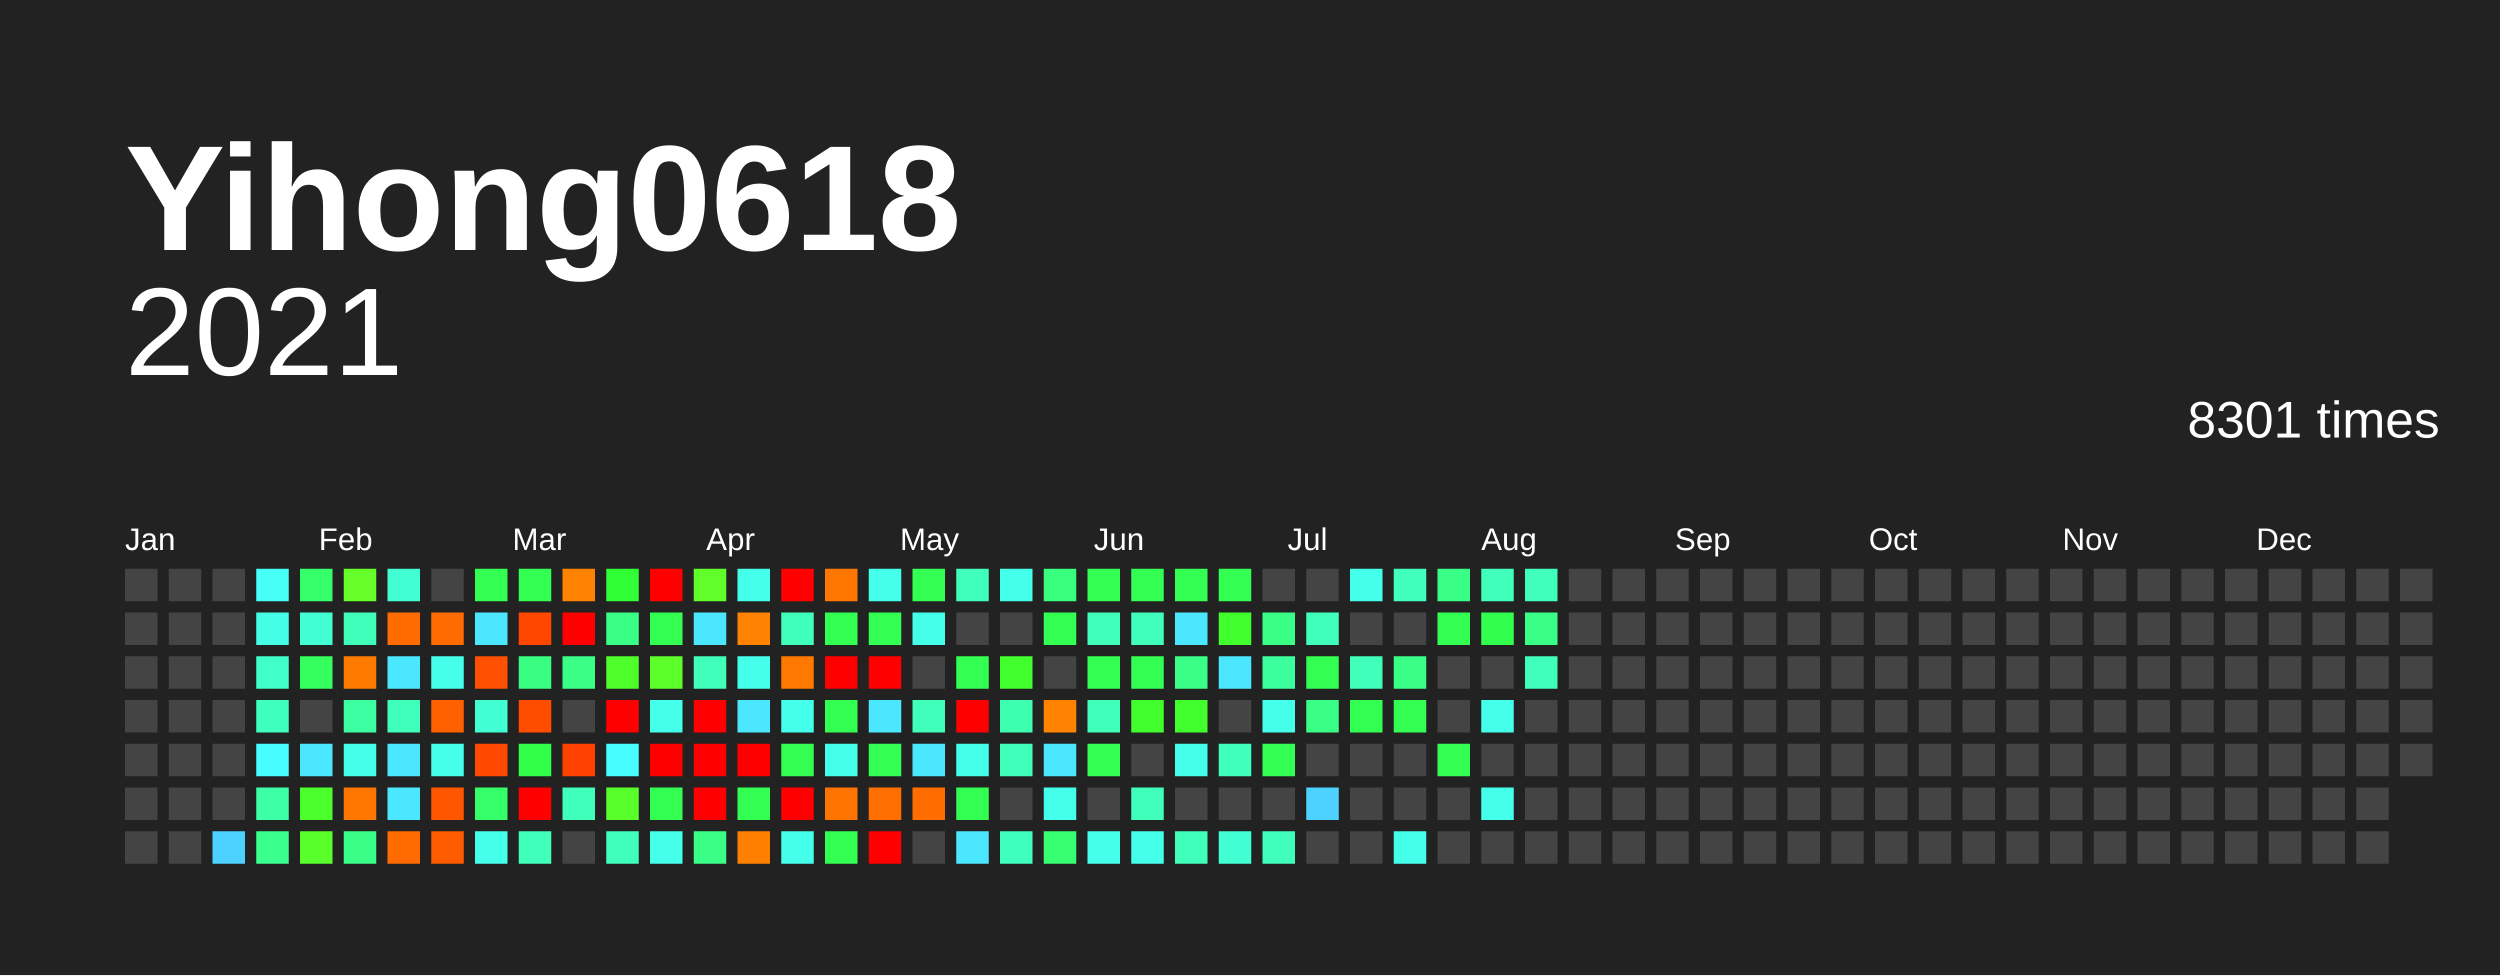
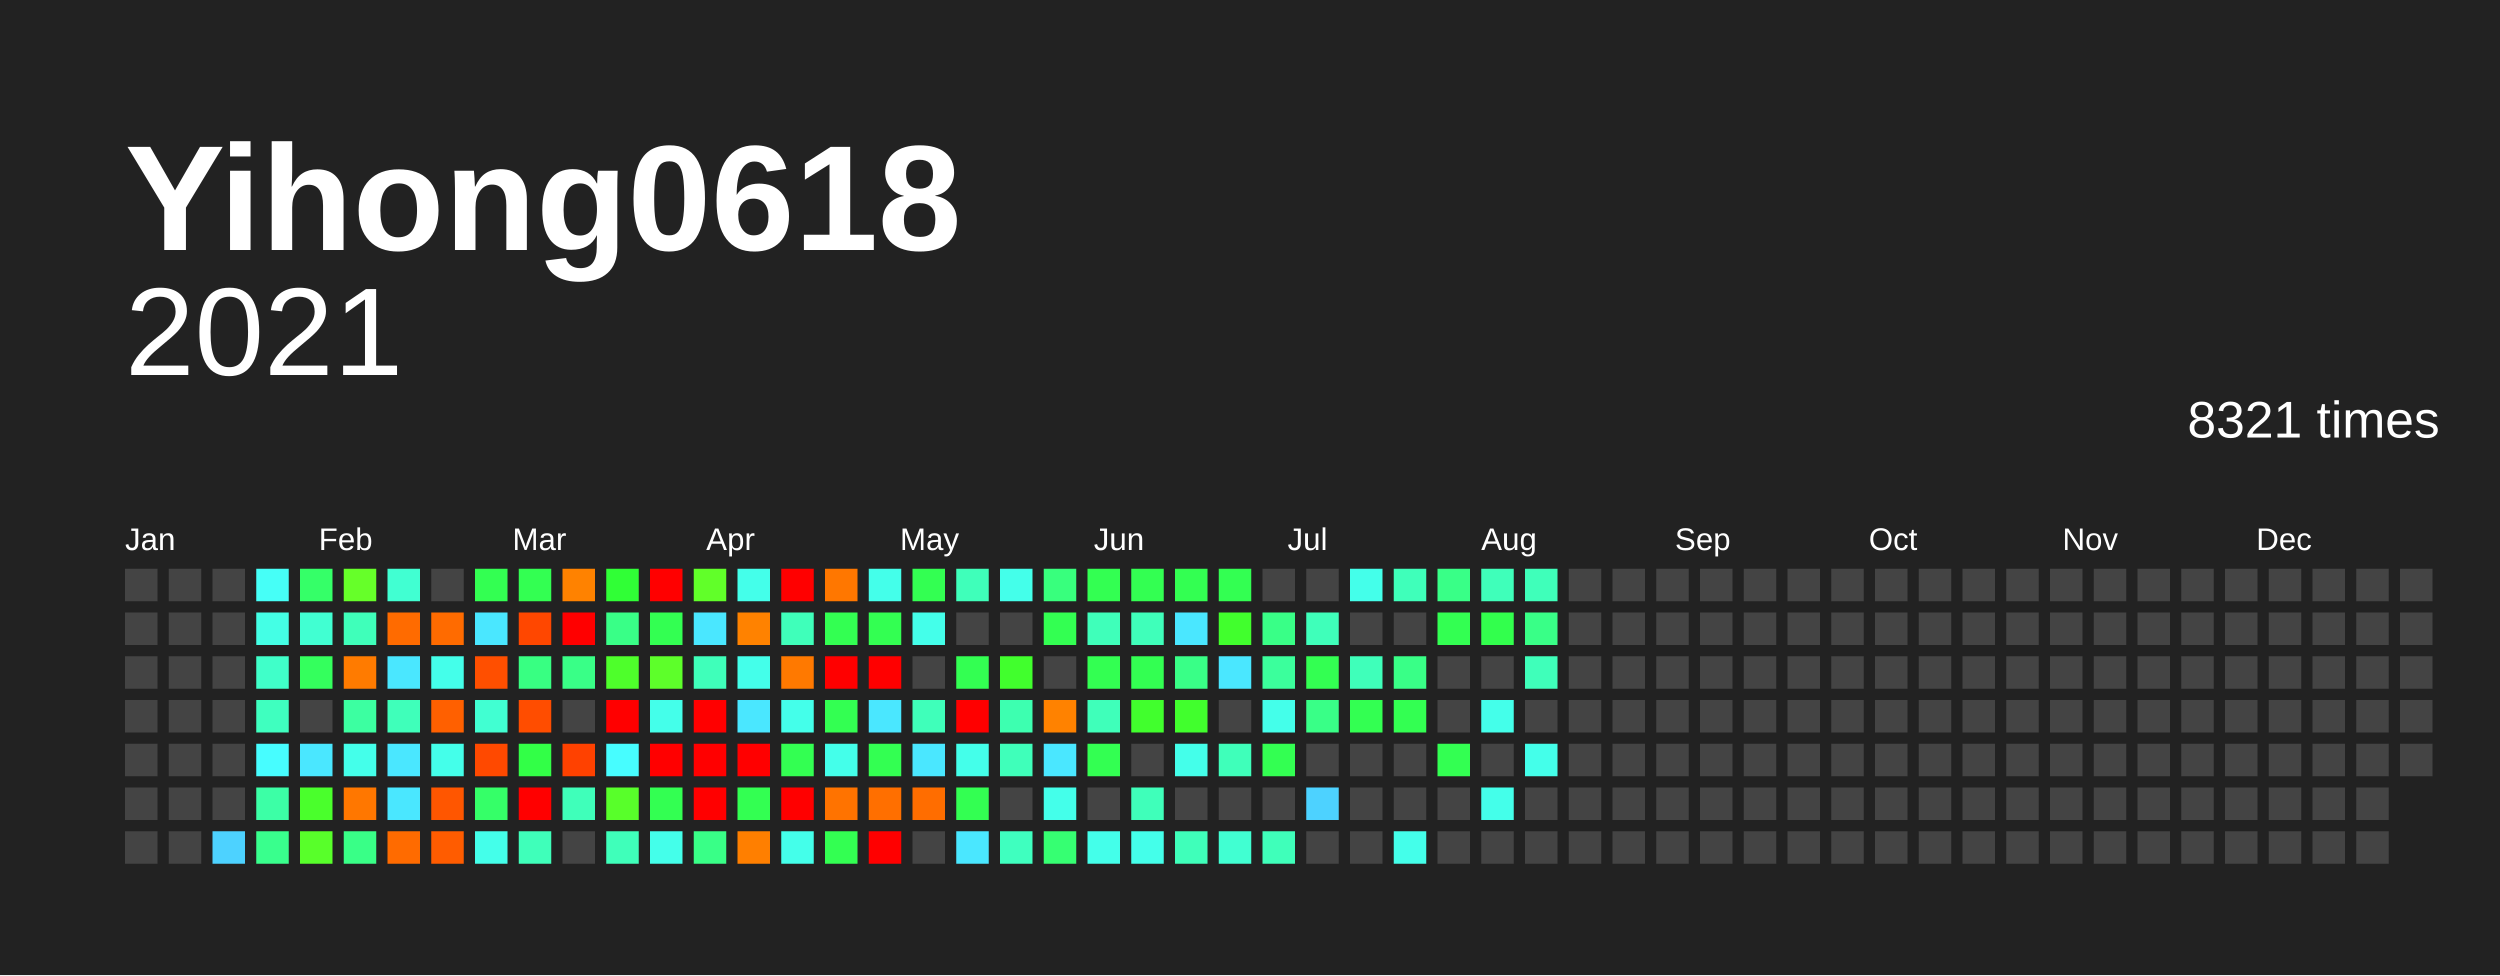
<svg xmlns="http://www.w3.org/2000/svg" baseProfile="full" height="78mm" version="1.1" viewBox="0,0,200,78" width="200mm">
  <defs />
  <rect fill="#222222" height="78" width="200" x="0" y="0" />
  <text fill="#FFFFFF" style="font-size:12px; font-family:Arial; font-weight:bold;" x="10" y="20">Yihong0618</text>
  <text alignment-baseline="hanging" fill="#FFFFFF" style="font-size:10.0px; font-family:Arial;" x="10" y="30">2021</text>
-   <text alignment-baseline="hanging" fill="#FFFFFF" style="font-size:4.125px; font-family:Arial;" x="175" y="35">8301 times</text>
+   <text alignment-baseline="hanging" fill="#FFFFFF" style="font-size:4.125px; font-family:Arial;" x="175" y="35">8321 times</text>
  <text fill="#FFFFFF" style="font-size:2.5px; font-family:Arial" x="10.0" y="44">Jan</text>
  <text fill="#FFFFFF" style="font-size:2.5px; font-family:Arial" x="25.5" y="44">Feb</text>
  <text fill="#FFFFFF" style="font-size:2.5px; font-family:Arial" x="41.0" y="44">Mar</text>
  <text fill="#FFFFFF" style="font-size:2.5px; font-family:Arial" x="56.5" y="44">Apr</text>
  <text fill="#FFFFFF" style="font-size:2.5px; font-family:Arial" x="72.0" y="44">May</text>
  <text fill="#FFFFFF" style="font-size:2.5px; font-family:Arial" x="87.5" y="44">Jun</text>
  <text fill="#FFFFFF" style="font-size:2.5px; font-family:Arial" x="103.0" y="44">Jul</text>
  <text fill="#FFFFFF" style="font-size:2.5px; font-family:Arial" x="118.5" y="44">Aug</text>
  <text fill="#FFFFFF" style="font-size:2.5px; font-family:Arial" x="134.0" y="44">Sep</text>
  <text fill="#FFFFFF" style="font-size:2.5px; font-family:Arial" x="149.5" y="44">Oct</text>
  <text fill="#FFFFFF" style="font-size:2.5px; font-family:Arial" x="165.0" y="44">Nov</text>
  <text fill="#FFFFFF" style="font-size:2.5px; font-family:Arial" x="180.5" y="44">Dec</text>
  <rect fill="#444444" height="2.6" width="2.6" x="10.0" y="45.5" />
  <rect fill="#444444" height="2.6" width="2.6" x="10.0" y="49.0" />
  <rect fill="#444444" height="2.6" width="2.6" x="10.0" y="52.5" />
  <rect fill="#444444" height="2.6" width="2.6" x="10.0" y="56.0" />
  <rect fill="#444444" height="2.6" width="2.6" x="10.0" y="59.5" />
  <rect fill="#444444" height="2.6" width="2.6" x="10.0" y="63.0" />
  <rect fill="#444444" height="2.6" width="2.6" x="10.0" y="66.5" />
  <rect fill="#444444" height="2.6" width="2.6" x="13.5" y="45.5" />
  <rect fill="#444444" height="2.6" width="2.6" x="13.5" y="49.0" />
  <rect fill="#444444" height="2.6" width="2.6" x="13.5" y="52.5" />
  <rect fill="#444444" height="2.6" width="2.6" x="13.5" y="56.0" />
  <rect fill="#444444" height="2.6" width="2.6" x="13.5" y="59.5" />
  <rect fill="#444444" height="2.6" width="2.6" x="13.5" y="63.0" />
  <rect fill="#444444" height="2.6" width="2.6" x="13.5" y="66.5" />
  <rect fill="#444444" height="2.6" width="2.6" x="17.0" y="45.5" />
  <rect fill="#444444" height="2.6" width="2.6" x="17.0" y="49.0" />
  <rect fill="#444444" height="2.6" width="2.6" x="17.0" y="52.5" />
  <rect fill="#444444" height="2.6" width="2.6" x="17.0" y="56.0" />
  <rect fill="#444444" height="2.6" width="2.6" x="17.0" y="59.5" />
  <rect fill="#444444" height="2.6" width="2.6" x="17.0" y="63.0" />
  <rect fill="#4dd2ff" height="2.6" width="2.6" x="17.0" y="66.5" />
  <rect fill="#46fff7" height="2.6" width="2.6" x="20.5" y="45.5" />
  <rect fill="#44ffe5" height="2.6" width="2.6" x="20.5" y="49.0" />
  <rect fill="#40ffc9" height="2.6" width="2.6" x="20.5" y="52.5" />
  <rect fill="#3fffbf" height="2.6" width="2.6" x="20.5" y="56.0" />
  <rect fill="#47fdff" height="2.6" width="2.6" x="20.5" y="59.5" />
  <rect fill="#3cffa6" height="2.6" width="2.6" x="20.5" y="63.0" />
  <rect fill="#39ff8d" height="2.6" width="2.6" x="20.5" y="66.5" />
  <rect fill="#35ff68" height="2.6" width="2.6" x="24.0" y="45.5" />
  <rect fill="#41ffd2" height="2.6" width="2.6" x="24.0" y="49.0" />
  <rect fill="#34ff5d" height="2.6" width="2.6" x="24.0" y="52.5" />
  <rect fill="#444444" height="2.6" width="2.6" x="24.0" y="56.0" />
  <rect fill="#4ae7ff" height="2.6" width="2.6" x="24.0" y="59.5" />
  <rect fill="#4aff2c" height="2.6" width="2.6" x="24.0" y="63.0" />
  <rect fill="#58ff2a" height="2.6" width="2.6" x="24.0" y="66.5" />
  <rect fill="#66ff29" height="2.6" width="2.6" x="27.5" y="45.5" />
  <rect fill="#3fffba" height="2.6" width="2.6" x="27.5" y="49.0" />
  <rect fill="#ff7b00" height="2.6" width="2.6" x="27.5" y="52.5" />
  <rect fill="#3cffa1" height="2.6" width="2.6" x="27.5" y="56.0" />
  <rect fill="#44ffea" height="2.6" width="2.6" x="27.5" y="59.5" />
  <rect fill="#ff7700" height="2.6" width="2.6" x="27.5" y="63.0" />
  <rect fill="#39ff87" height="2.6" width="2.6" x="27.5" y="66.5" />
  <rect fill="#41ffd2" height="2.6" width="2.6" x="31.0" y="45.5" />
  <rect fill="#ff6b00" height="2.6" width="2.6" x="31.0" y="49.0" />
  <rect fill="#4ae7ff" height="2.6" width="2.6" x="31.0" y="52.5" />
  <rect fill="#3fffba" height="2.6" width="2.6" x="31.0" y="56.0" />
  <rect fill="#4ae7ff" height="2.6" width="2.6" x="31.0" y="59.5" />
  <rect fill="#4ae7ff" height="2.6" width="2.6" x="31.0" y="63.0" />
  <rect fill="#ff6b00" height="2.6" width="2.6" x="31.0" y="66.5" />
  <rect fill="#444444" height="2.6" width="2.6" x="34.5" y="45.5" />
  <rect fill="#ff6b00" height="2.6" width="2.6" x="34.5" y="49.0" />
  <rect fill="#44ffea" height="2.6" width="2.6" x="34.5" y="52.5" />
  <rect fill="#ff6000" height="2.6" width="2.6" x="34.5" y="56.0" />
  <rect fill="#44ffea" height="2.6" width="2.6" x="34.5" y="59.5" />
  <rect fill="#ff5600" height="2.6" width="2.6" x="34.5" y="63.0" />
  <rect fill="#ff5c00" height="2.6" width="2.6" x="34.5" y="66.5" />
  <rect fill="#33ff52" height="2.6" width="2.6" x="38.0" y="45.5" />
  <rect fill="#4ae7ff" height="2.6" width="2.6" x="38.0" y="49.0" />
  <rect fill="#ff4f00" height="2.6" width="2.6" x="38.0" y="52.5" />
  <rect fill="#41ffd2" height="2.6" width="2.6" x="38.0" y="56.0" />
  <rect fill="#ff4900" height="2.6" width="2.6" x="38.0" y="59.5" />
  <rect fill="#35ff68" height="2.6" width="2.6" x="38.0" y="63.0" />
  <rect fill="#44ffea" height="2.6" width="2.6" x="38.0" y="66.5" />
  <rect fill="#33ff52" height="2.6" width="2.6" x="41.5" y="45.5" />
  <rect fill="#ff4700" height="2.6" width="2.6" x="41.5" y="49.0" />
  <rect fill="#38ff82" height="2.6" width="2.6" x="41.5" y="52.5" />
  <rect fill="#ff4d00" height="2.6" width="2.6" x="41.5" y="56.0" />
  <rect fill="#32ff47" height="2.6" width="2.6" x="41.5" y="59.5" />
  <rect fill="red" height="2.6" width="2.6" x="41.5" y="63.0" />
  <rect fill="#3fffba" height="2.6" width="2.6" x="41.5" y="66.5" />
  <rect fill="#ff8200" height="2.6" width="2.6" x="45.0" y="45.5" />
  <rect fill="red" height="2.6" width="2.6" x="45.0" y="49.0" />
  <rect fill="#39ff87" height="2.6" width="2.6" x="45.0" y="52.5" />
  <rect fill="#444444" height="2.6" width="2.6" x="45.0" y="56.0" />
  <rect fill="#ff4100" height="2.6" width="2.6" x="45.0" y="59.5" />
  <rect fill="#3fffba" height="2.6" width="2.6" x="45.0" y="63.0" />
  <rect fill="#444444" height="2.6" width="2.6" x="45.0" y="66.5" />
  <rect fill="#30ff36" height="2.6" width="2.6" x="48.5" y="45.5" />
  <rect fill="#39ff87" height="2.6" width="2.6" x="48.5" y="49.0" />
  <rect fill="#4eff2b" height="2.6" width="2.6" x="48.5" y="52.5" />
  <rect fill="red" height="2.6" width="2.6" x="48.5" y="56.0" />
  <rect fill="#47fdff" height="2.6" width="2.6" x="48.5" y="59.5" />
  <rect fill="#58ff2a" height="2.6" width="2.6" x="48.5" y="63.0" />
  <rect fill="#3fffba" height="2.6" width="2.6" x="48.5" y="66.5" />
  <rect fill="red" height="2.6" width="2.6" x="52.0" y="45.5" />
  <rect fill="#33ff52" height="2.6" width="2.6" x="52.0" y="49.0" />
  <rect fill="#5dff2a" height="2.6" width="2.6" x="52.0" y="52.5" />
  <rect fill="#44ffea" height="2.6" width="2.6" x="52.0" y="56.0" />
  <rect fill="red" height="2.6" width="2.6" x="52.0" y="59.5" />
  <rect fill="#33ff52" height="2.6" width="2.6" x="52.0" y="63.0" />
  <rect fill="#44ffea" height="2.6" width="2.6" x="52.0" y="66.5" />
  <rect fill="#61ff29" height="2.6" width="2.6" x="55.5" y="45.5" />
  <rect fill="#4ae7ff" height="2.6" width="2.6" x="55.5" y="49.0" />
  <rect fill="#3fffba" height="2.6" width="2.6" x="55.5" y="52.5" />
  <rect fill="red" height="2.6" width="2.6" x="55.5" y="56.0" />
  <rect fill="red" height="2.6" width="2.6" x="55.5" y="59.5" />
  <rect fill="red" height="2.6" width="2.6" x="55.5" y="63.0" />
  <rect fill="#39ff87" height="2.6" width="2.6" x="55.5" y="66.5" />
  <rect fill="#44ffea" height="2.6" width="2.6" x="59.0" y="45.5" />
  <rect fill="#ff8200" height="2.6" width="2.6" x="59.0" y="49.0" />
  <rect fill="#44ffea" height="2.6" width="2.6" x="59.0" y="52.5" />
  <rect fill="#4ae7ff" height="2.6" width="2.6" x="59.0" y="56.0" />
  <rect fill="red" height="2.6" width="2.6" x="59.0" y="59.5" />
  <rect fill="#33ff52" height="2.6" width="2.6" x="59.0" y="63.0" />
  <rect fill="#ff7f00" height="2.6" width="2.6" x="59.0" y="66.5" />
  <rect fill="red" height="2.6" width="2.6" x="62.5" y="45.5" />
  <rect fill="#3fffba" height="2.6" width="2.6" x="62.5" y="49.0" />
  <rect fill="#ff7900" height="2.6" width="2.6" x="62.5" y="52.5" />
  <rect fill="#44ffea" height="2.6" width="2.6" x="62.5" y="56.0" />
  <rect fill="#33ff52" height="2.6" width="2.6" x="62.5" y="59.5" />
  <rect fill="red" height="2.6" width="2.6" x="62.5" y="63.0" />
  <rect fill="#44ffea" height="2.6" width="2.6" x="62.5" y="66.5" />
  <rect fill="#ff7700" height="2.6" width="2.6" x="66.0" y="45.5" />
  <rect fill="#33ff52" height="2.6" width="2.6" x="66.0" y="49.0" />
  <rect fill="red" height="2.6" width="2.6" x="66.0" y="52.5" />
  <rect fill="#33ff52" height="2.6" width="2.6" x="66.0" y="56.0" />
  <rect fill="#44ffea" height="2.6" width="2.6" x="66.0" y="59.5" />
  <rect fill="#ff7300" height="2.6" width="2.6" x="66.0" y="63.0" />
  <rect fill="#33ff52" height="2.6" width="2.6" x="66.0" y="66.5" />
  <rect fill="#44ffea" height="2.6" width="2.6" x="69.5" y="45.5" />
  <rect fill="#33ff52" height="2.6" width="2.6" x="69.5" y="49.0" />
  <rect fill="red" height="2.6" width="2.6" x="69.5" y="52.5" />
  <rect fill="#4ae7ff" height="2.6" width="2.6" x="69.5" y="56.0" />
  <rect fill="#33ff52" height="2.6" width="2.6" x="69.5" y="59.5" />
  <rect fill="#ff6f00" height="2.6" width="2.6" x="69.5" y="63.0" />
  <rect fill="red" height="2.6" width="2.6" x="69.5" y="66.5" />
  <rect fill="#33ff52" height="2.6" width="2.6" x="73.0" y="45.5" />
  <rect fill="#44ffea" height="2.6" width="2.6" x="73.0" y="49.0" />
  <rect fill="#444444" height="2.6" width="2.6" x="73.0" y="52.5" />
  <rect fill="#3fffba" height="2.6" width="2.6" x="73.0" y="56.0" />
  <rect fill="#4ae7ff" height="2.6" width="2.6" x="73.0" y="59.5" />
  <rect fill="#ff6d00" height="2.6" width="2.6" x="73.0" y="63.0" />
  <rect fill="#444444" height="2.6" width="2.6" x="73.0" y="66.5" />
  <rect fill="#3fffba" height="2.6" width="2.6" x="76.5" y="45.5" />
  <rect fill="#444444" height="2.6" width="2.6" x="76.5" y="49.0" />
  <rect fill="#33ff52" height="2.6" width="2.6" x="76.5" y="52.5" />
  <rect fill="red" height="2.6" width="2.6" x="76.5" y="56.0" />
  <rect fill="#44ffea" height="2.6" width="2.6" x="76.5" y="59.5" />
  <rect fill="#33ff52" height="2.6" width="2.6" x="76.5" y="63.0" />
  <rect fill="#4ae7ff" height="2.6" width="2.6" x="76.5" y="66.5" />
  <rect fill="#44ffea" height="2.6" width="2.6" x="80.0" y="45.5" />
  <rect fill="#444444" height="2.6" width="2.6" x="80.0" y="49.0" />
  <rect fill="#41ff2d" height="2.6" width="2.6" x="80.0" y="52.5" />
  <rect fill="#3dffb0" height="2.6" width="2.6" x="80.0" y="56.0" />
  <rect fill="#3fffba" height="2.6" width="2.6" x="80.0" y="59.5" />
  <rect fill="#444444" height="2.6" width="2.6" x="80.0" y="63.0" />
  <rect fill="#3fffbf" height="2.6" width="2.6" x="80.0" y="66.5" />
  <rect fill="#38ff7d" height="2.6" width="2.6" x="83.5" y="45.5" />
  <rect fill="#33ff52" height="2.6" width="2.6" x="83.5" y="49.0" />
  <rect fill="#444444" height="2.6" width="2.6" x="83.5" y="52.5" />
  <rect fill="#ff8200" height="2.6" width="2.6" x="83.5" y="56.0" />
  <rect fill="#4ae7ff" height="2.6" width="2.6" x="83.5" y="59.5" />
  <rect fill="#44ffea" height="2.6" width="2.6" x="83.5" y="63.0" />
  <rect fill="#36ff72" height="2.6" width="2.6" x="83.5" y="66.5" />
  <rect fill="#33ff52" height="2.6" width="2.6" x="87.0" y="45.5" />
  <rect fill="#3fffba" height="2.6" width="2.6" x="87.0" y="49.0" />
  <rect fill="#33ff52" height="2.6" width="2.6" x="87.0" y="52.5" />
  <rect fill="#3fffba" height="2.6" width="2.6" x="87.0" y="56.0" />
  <rect fill="#33ff52" height="2.6" width="2.6" x="87.0" y="59.5" />
  <rect fill="#444444" height="2.6" width="2.6" x="87.0" y="63.0" />
  <rect fill="#44ffea" height="2.6" width="2.6" x="87.0" y="66.5" />
  <rect fill="#33ff52" height="2.6" width="2.6" x="90.5" y="45.5" />
  <rect fill="#3fffba" height="2.6" width="2.6" x="90.5" y="49.0" />
  <rect fill="#33ff52" height="2.6" width="2.6" x="90.5" y="52.5" />
  <rect fill="#41ff2d" height="2.6" width="2.6" x="90.5" y="56.0" />
  <rect fill="#444444" height="2.6" width="2.6" x="90.5" y="59.5" />
  <rect fill="#3fffba" height="2.6" width="2.6" x="90.5" y="63.0" />
  <rect fill="#44ffea" height="2.6" width="2.6" x="90.5" y="66.5" />
  <rect fill="#33ff52" height="2.6" width="2.6" x="94.0" y="45.5" />
  <rect fill="#4ae7ff" height="2.6" width="2.6" x="94.0" y="49.0" />
  <rect fill="#39ff87" height="2.6" width="2.6" x="94.0" y="52.5" />
  <rect fill="#41ff2d" height="2.6" width="2.6" x="94.0" y="56.0" />
  <rect fill="#44ffea" height="2.6" width="2.6" x="94.0" y="59.5" />
  <rect fill="#444444" height="2.6" width="2.6" x="94.0" y="63.0" />
  <rect fill="#3fffba" height="2.6" width="2.6" x="94.0" y="66.5" />
  <rect fill="#33ff52" height="2.6" width="2.6" x="97.5" y="45.5" />
  <rect fill="#41ff2d" height="2.6" width="2.6" x="97.5" y="49.0" />
  <rect fill="#4ae7ff" height="2.6" width="2.6" x="97.5" y="52.5" />
  <rect fill="#444444" height="2.6" width="2.6" x="97.5" y="56.0" />
  <rect fill="#3fffba" height="2.6" width="2.6" x="97.5" y="59.5" />
  <rect fill="#444444" height="2.6" width="2.6" x="97.5" y="63.0" />
  <rect fill="#41ffd2" height="2.6" width="2.6" x="97.5" y="66.5" />
  <rect fill="#444444" height="2.6" width="2.6" x="101.0" y="45.5" />
  <rect fill="#39ff87" height="2.6" width="2.6" x="101.0" y="49.0" />
  <rect fill="#3bff9c" height="2.6" width="2.6" x="101.0" y="52.5" />
  <rect fill="#44ffea" height="2.6" width="2.6" x="101.0" y="56.0" />
  <rect fill="#33ff52" height="2.6" width="2.6" x="101.0" y="59.5" />
  <rect fill="#444444" height="2.6" width="2.6" x="101.0" y="63.0" />
  <rect fill="#3fffba" height="2.6" width="2.6" x="101.0" y="66.5" />
  <rect fill="#444444" height="2.6" width="2.6" x="104.5" y="45.5" />
  <rect fill="#3fffba" height="2.6" width="2.6" x="104.5" y="49.0" />
  <rect fill="#33ff52" height="2.6" width="2.6" x="104.5" y="52.5" />
  <rect fill="#39ff87" height="2.6" width="2.6" x="104.5" y="56.0" />
  <rect fill="#444444" height="2.6" width="2.6" x="104.5" y="59.5" />
  <rect fill="#4dd2ff" height="2.6" width="2.6" x="104.5" y="63.0" />
  <rect fill="#444444" height="2.6" width="2.6" x="104.5" y="66.5" />
  <rect fill="#44ffea" height="2.6" width="2.6" x="108.0" y="45.5" />
  <rect fill="#444444" height="2.6" width="2.6" x="108.0" y="49.0" />
  <rect fill="#3fffba" height="2.6" width="2.6" x="108.0" y="52.5" />
  <rect fill="#33ff52" height="2.6" width="2.6" x="108.0" y="56.0" />
  <rect fill="#444444" height="2.6" width="2.6" x="108.0" y="59.5" />
  <rect fill="#444444" height="2.6" width="2.6" x="108.0" y="63.0" />
  <rect fill="#444444" height="2.6" width="2.6" x="108.0" y="66.5" />
  <rect fill="#3fffba" height="2.6" width="2.6" x="111.5" y="45.5" />
  <rect fill="#444444" height="2.6" width="2.6" x="111.5" y="49.0" />
  <rect fill="#39ff87" height="2.6" width="2.6" x="111.5" y="52.5" />
  <rect fill="#33ff52" height="2.6" width="2.6" x="111.5" y="56.0" />
  <rect fill="#444444" height="2.6" width="2.6" x="111.5" y="59.5" />
  <rect fill="#444444" height="2.6" width="2.6" x="111.5" y="63.0" />
  <rect fill="#44ffea" height="2.6" width="2.6" x="111.5" y="66.5" />
  <rect fill="#39ff87" height="2.6" width="2.6" x="115.0" y="45.5" />
  <rect fill="#33ff52" height="2.6" width="2.6" x="115.0" y="49.0" />
  <rect fill="#444444" height="2.6" width="2.6" x="115.0" y="52.5" />
  <rect fill="#444444" height="2.6" width="2.6" x="115.0" y="56.0" />
  <rect fill="#33ff52" height="2.6" width="2.6" x="115.0" y="59.5" />
  <rect fill="#444444" height="2.6" width="2.6" x="115.0" y="63.0" />
  <rect fill="#444444" height="2.6" width="2.6" x="115.0" y="66.5" />
  <rect fill="#3fffba" height="2.6" width="2.6" x="118.5" y="45.5" />
  <rect fill="#32ff4d" height="2.6" width="2.6" x="118.5" y="49.0" />
  <rect fill="#444444" height="2.6" width="2.6" x="118.5" y="52.5" />
  <rect fill="#44ffea" height="2.6" width="2.6" x="118.5" y="56.0" />
  <rect fill="#444444" height="2.6" width="2.6" x="118.5" y="59.5" />
  <rect fill="#44ffea" height="2.6" width="2.6" x="118.5" y="63.0" />
  <rect fill="#444444" height="2.6" width="2.6" x="118.5" y="66.5" />
  <rect fill="#3fffba" height="2.6" width="2.6" x="122.0" y="45.5" />
  <rect fill="#39ff87" height="2.6" width="2.6" x="122.0" y="49.0" />
  <rect fill="#3fffba" height="2.6" width="2.6" x="122.0" y="52.5" />
  <rect fill="#444444" height="2.6" width="2.6" x="122.0" y="56.0" />
-   <rect fill="#444444" height="2.6" width="2.6" x="122.0" y="59.5" />
+   <rect fill="#44ffea" height="2.6" width="2.6" x="122.0" y="59.5" />
  <rect fill="#444444" height="2.6" width="2.6" x="122.0" y="63.0" />
  <rect fill="#444444" height="2.6" width="2.6" x="122.0" y="66.5" />
  <rect fill="#444444" height="2.6" width="2.6" x="125.5" y="45.5" />
  <rect fill="#444444" height="2.6" width="2.6" x="125.5" y="49.0" />
  <rect fill="#444444" height="2.6" width="2.6" x="125.5" y="52.5" />
  <rect fill="#444444" height="2.6" width="2.6" x="125.5" y="56.0" />
  <rect fill="#444444" height="2.6" width="2.6" x="125.5" y="59.5" />
  <rect fill="#444444" height="2.6" width="2.6" x="125.5" y="63.0" />
  <rect fill="#444444" height="2.6" width="2.6" x="125.5" y="66.5" />
  <rect fill="#444444" height="2.6" width="2.6" x="129.0" y="45.5" />
  <rect fill="#444444" height="2.6" width="2.6" x="129.0" y="49.0" />
  <rect fill="#444444" height="2.6" width="2.6" x="129.0" y="52.5" />
  <rect fill="#444444" height="2.6" width="2.6" x="129.0" y="56.0" />
  <rect fill="#444444" height="2.6" width="2.6" x="129.0" y="59.5" />
  <rect fill="#444444" height="2.6" width="2.6" x="129.0" y="63.0" />
  <rect fill="#444444" height="2.6" width="2.6" x="129.0" y="66.5" />
  <rect fill="#444444" height="2.6" width="2.6" x="132.5" y="45.5" />
  <rect fill="#444444" height="2.6" width="2.6" x="132.5" y="49.0" />
  <rect fill="#444444" height="2.6" width="2.6" x="132.5" y="52.5" />
  <rect fill="#444444" height="2.6" width="2.6" x="132.5" y="56.0" />
  <rect fill="#444444" height="2.6" width="2.6" x="132.5" y="59.5" />
  <rect fill="#444444" height="2.6" width="2.6" x="132.5" y="63.0" />
  <rect fill="#444444" height="2.6" width="2.6" x="132.5" y="66.5" />
  <rect fill="#444444" height="2.6" width="2.6" x="136.0" y="45.5" />
  <rect fill="#444444" height="2.6" width="2.6" x="136.0" y="49.0" />
  <rect fill="#444444" height="2.6" width="2.6" x="136.0" y="52.5" />
  <rect fill="#444444" height="2.6" width="2.6" x="136.0" y="56.0" />
  <rect fill="#444444" height="2.6" width="2.6" x="136.0" y="59.5" />
  <rect fill="#444444" height="2.6" width="2.6" x="136.0" y="63.0" />
  <rect fill="#444444" height="2.6" width="2.6" x="136.0" y="66.5" />
  <rect fill="#444444" height="2.6" width="2.6" x="139.5" y="45.5" />
  <rect fill="#444444" height="2.6" width="2.6" x="139.5" y="49.0" />
  <rect fill="#444444" height="2.6" width="2.6" x="139.5" y="52.5" />
  <rect fill="#444444" height="2.6" width="2.6" x="139.5" y="56.0" />
  <rect fill="#444444" height="2.6" width="2.6" x="139.5" y="59.5" />
  <rect fill="#444444" height="2.6" width="2.6" x="139.5" y="63.0" />
  <rect fill="#444444" height="2.6" width="2.6" x="139.5" y="66.5" />
  <rect fill="#444444" height="2.6" width="2.6" x="143.0" y="45.5" />
  <rect fill="#444444" height="2.6" width="2.6" x="143.0" y="49.0" />
  <rect fill="#444444" height="2.6" width="2.6" x="143.0" y="52.5" />
  <rect fill="#444444" height="2.6" width="2.6" x="143.0" y="56.0" />
  <rect fill="#444444" height="2.6" width="2.6" x="143.0" y="59.5" />
  <rect fill="#444444" height="2.6" width="2.6" x="143.0" y="63.0" />
  <rect fill="#444444" height="2.6" width="2.6" x="143.0" y="66.5" />
  <rect fill="#444444" height="2.6" width="2.6" x="146.5" y="45.5" />
  <rect fill="#444444" height="2.6" width="2.6" x="146.5" y="49.0" />
  <rect fill="#444444" height="2.6" width="2.6" x="146.5" y="52.5" />
  <rect fill="#444444" height="2.6" width="2.6" x="146.5" y="56.0" />
  <rect fill="#444444" height="2.6" width="2.6" x="146.5" y="59.5" />
  <rect fill="#444444" height="2.6" width="2.6" x="146.5" y="63.0" />
  <rect fill="#444444" height="2.6" width="2.6" x="146.5" y="66.5" />
  <rect fill="#444444" height="2.6" width="2.6" x="150.0" y="45.5" />
  <rect fill="#444444" height="2.6" width="2.6" x="150.0" y="49.0" />
  <rect fill="#444444" height="2.6" width="2.6" x="150.0" y="52.5" />
  <rect fill="#444444" height="2.6" width="2.6" x="150.0" y="56.0" />
  <rect fill="#444444" height="2.6" width="2.6" x="150.0" y="59.5" />
  <rect fill="#444444" height="2.6" width="2.6" x="150.0" y="63.0" />
  <rect fill="#444444" height="2.6" width="2.6" x="150.0" y="66.5" />
  <rect fill="#444444" height="2.6" width="2.6" x="153.5" y="45.5" />
  <rect fill="#444444" height="2.6" width="2.6" x="153.5" y="49.0" />
  <rect fill="#444444" height="2.6" width="2.6" x="153.5" y="52.5" />
  <rect fill="#444444" height="2.6" width="2.6" x="153.5" y="56.0" />
  <rect fill="#444444" height="2.6" width="2.6" x="153.5" y="59.5" />
  <rect fill="#444444" height="2.6" width="2.6" x="153.5" y="63.0" />
  <rect fill="#444444" height="2.6" width="2.6" x="153.5" y="66.5" />
  <rect fill="#444444" height="2.6" width="2.6" x="157.0" y="45.5" />
  <rect fill="#444444" height="2.6" width="2.6" x="157.0" y="49.0" />
  <rect fill="#444444" height="2.6" width="2.6" x="157.0" y="52.5" />
  <rect fill="#444444" height="2.6" width="2.6" x="157.0" y="56.0" />
  <rect fill="#444444" height="2.6" width="2.6" x="157.0" y="59.5" />
  <rect fill="#444444" height="2.6" width="2.6" x="157.0" y="63.0" />
  <rect fill="#444444" height="2.6" width="2.6" x="157.0" y="66.5" />
  <rect fill="#444444" height="2.6" width="2.6" x="160.5" y="45.5" />
  <rect fill="#444444" height="2.6" width="2.6" x="160.5" y="49.0" />
  <rect fill="#444444" height="2.6" width="2.6" x="160.5" y="52.5" />
  <rect fill="#444444" height="2.6" width="2.6" x="160.5" y="56.0" />
  <rect fill="#444444" height="2.6" width="2.6" x="160.5" y="59.5" />
  <rect fill="#444444" height="2.6" width="2.6" x="160.5" y="63.0" />
  <rect fill="#444444" height="2.6" width="2.6" x="160.5" y="66.5" />
  <rect fill="#444444" height="2.6" width="2.6" x="164.0" y="45.5" />
  <rect fill="#444444" height="2.6" width="2.6" x="164.0" y="49.0" />
  <rect fill="#444444" height="2.6" width="2.6" x="164.0" y="52.5" />
  <rect fill="#444444" height="2.6" width="2.6" x="164.0" y="56.0" />
  <rect fill="#444444" height="2.6" width="2.6" x="164.0" y="59.5" />
  <rect fill="#444444" height="2.6" width="2.6" x="164.0" y="63.0" />
  <rect fill="#444444" height="2.6" width="2.6" x="164.0" y="66.5" />
  <rect fill="#444444" height="2.6" width="2.6" x="167.5" y="45.5" />
  <rect fill="#444444" height="2.6" width="2.6" x="167.5" y="49.0" />
  <rect fill="#444444" height="2.6" width="2.6" x="167.5" y="52.5" />
  <rect fill="#444444" height="2.6" width="2.6" x="167.5" y="56.0" />
  <rect fill="#444444" height="2.6" width="2.6" x="167.5" y="59.5" />
  <rect fill="#444444" height="2.6" width="2.6" x="167.5" y="63.0" />
  <rect fill="#444444" height="2.6" width="2.6" x="167.5" y="66.5" />
  <rect fill="#444444" height="2.6" width="2.6" x="171.0" y="45.5" />
  <rect fill="#444444" height="2.6" width="2.6" x="171.0" y="49.0" />
  <rect fill="#444444" height="2.6" width="2.6" x="171.0" y="52.5" />
  <rect fill="#444444" height="2.6" width="2.6" x="171.0" y="56.0" />
  <rect fill="#444444" height="2.6" width="2.6" x="171.0" y="59.5" />
  <rect fill="#444444" height="2.6" width="2.6" x="171.0" y="63.0" />
  <rect fill="#444444" height="2.6" width="2.6" x="171.0" y="66.5" />
  <rect fill="#444444" height="2.6" width="2.6" x="174.5" y="45.5" />
  <rect fill="#444444" height="2.6" width="2.6" x="174.5" y="49.0" />
  <rect fill="#444444" height="2.6" width="2.6" x="174.5" y="52.5" />
  <rect fill="#444444" height="2.6" width="2.6" x="174.5" y="56.0" />
  <rect fill="#444444" height="2.6" width="2.6" x="174.5" y="59.5" />
  <rect fill="#444444" height="2.6" width="2.6" x="174.5" y="63.0" />
  <rect fill="#444444" height="2.6" width="2.6" x="174.5" y="66.5" />
  <rect fill="#444444" height="2.6" width="2.6" x="178.0" y="45.5" />
  <rect fill="#444444" height="2.6" width="2.6" x="178.0" y="49.0" />
  <rect fill="#444444" height="2.6" width="2.6" x="178.0" y="52.5" />
  <rect fill="#444444" height="2.6" width="2.6" x="178.0" y="56.0" />
  <rect fill="#444444" height="2.6" width="2.6" x="178.0" y="59.5" />
  <rect fill="#444444" height="2.6" width="2.6" x="178.0" y="63.0" />
  <rect fill="#444444" height="2.6" width="2.6" x="178.0" y="66.5" />
  <rect fill="#444444" height="2.6" width="2.6" x="181.5" y="45.5" />
  <rect fill="#444444" height="2.6" width="2.6" x="181.5" y="49.0" />
  <rect fill="#444444" height="2.6" width="2.6" x="181.5" y="52.5" />
  <rect fill="#444444" height="2.6" width="2.6" x="181.5" y="56.0" />
  <rect fill="#444444" height="2.6" width="2.6" x="181.5" y="59.5" />
  <rect fill="#444444" height="2.6" width="2.6" x="181.5" y="63.0" />
  <rect fill="#444444" height="2.6" width="2.6" x="181.5" y="66.5" />
  <rect fill="#444444" height="2.6" width="2.6" x="185.0" y="45.5" />
  <rect fill="#444444" height="2.6" width="2.6" x="185.0" y="49.0" />
  <rect fill="#444444" height="2.6" width="2.6" x="185.0" y="52.5" />
  <rect fill="#444444" height="2.6" width="2.6" x="185.0" y="56.0" />
  <rect fill="#444444" height="2.6" width="2.6" x="185.0" y="59.5" />
  <rect fill="#444444" height="2.6" width="2.6" x="185.0" y="63.0" />
  <rect fill="#444444" height="2.6" width="2.6" x="185.0" y="66.5" />
  <rect fill="#444444" height="2.6" width="2.6" x="188.5" y="45.5" />
  <rect fill="#444444" height="2.6" width="2.6" x="188.5" y="49.0" />
  <rect fill="#444444" height="2.6" width="2.6" x="188.5" y="52.5" />
  <rect fill="#444444" height="2.6" width="2.6" x="188.5" y="56.0" />
  <rect fill="#444444" height="2.6" width="2.6" x="188.5" y="59.5" />
  <rect fill="#444444" height="2.6" width="2.6" x="188.5" y="63.0" />
  <rect fill="#444444" height="2.6" width="2.6" x="188.5" y="66.5" />
  <rect fill="#444444" height="2.6" width="2.6" x="192.0" y="45.5" />
  <rect fill="#444444" height="2.6" width="2.6" x="192.0" y="49.0" />
  <rect fill="#444444" height="2.6" width="2.6" x="192.0" y="52.5" />
  <rect fill="#444444" height="2.6" width="2.6" x="192.0" y="56.0" />
  <rect fill="#444444" height="2.6" width="2.6" x="192.0" y="59.5" />
</svg>
